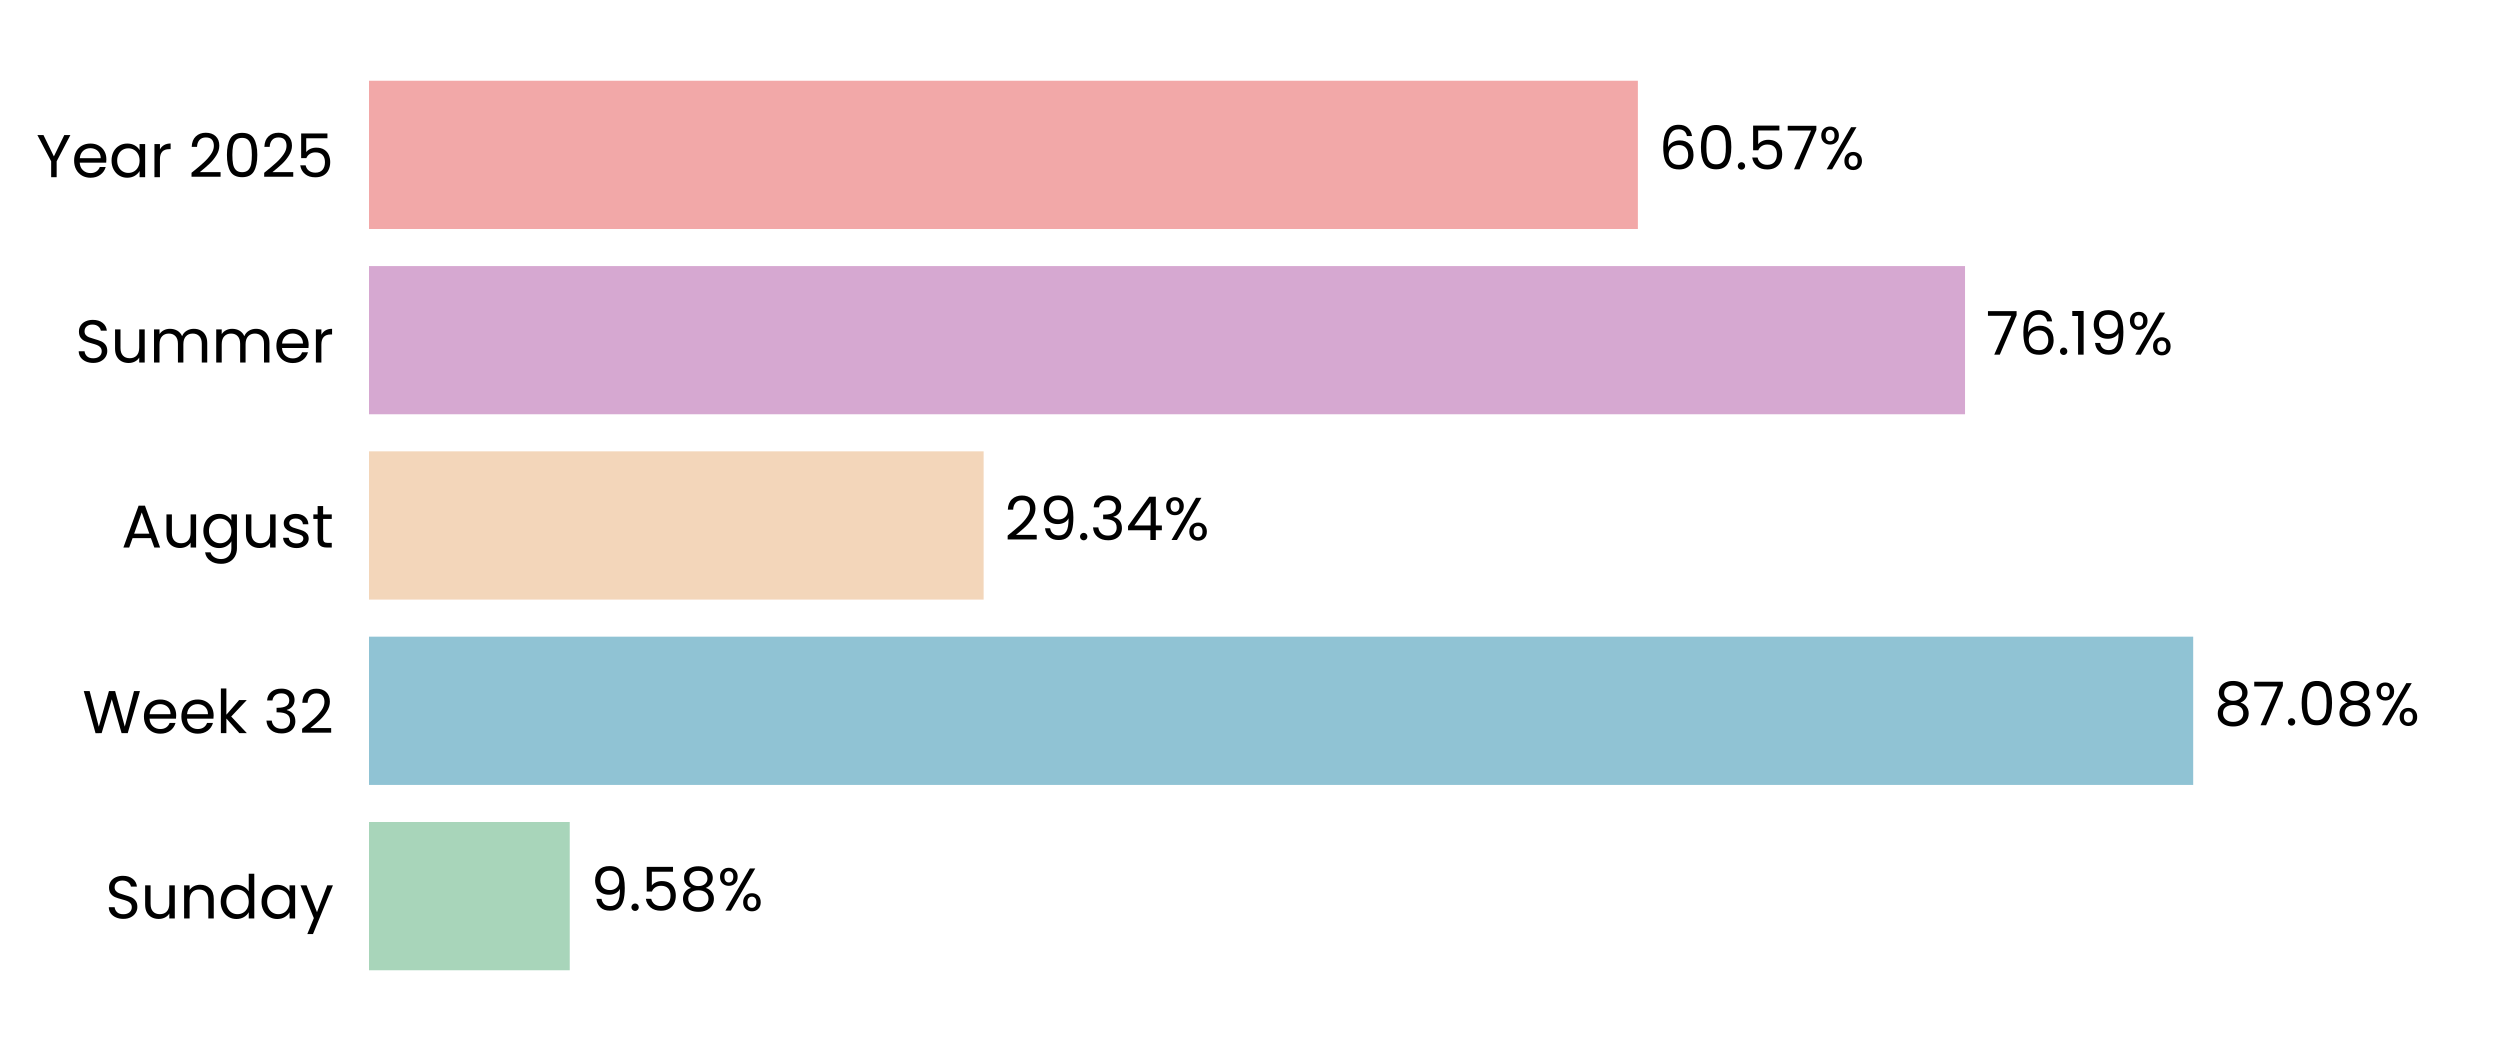
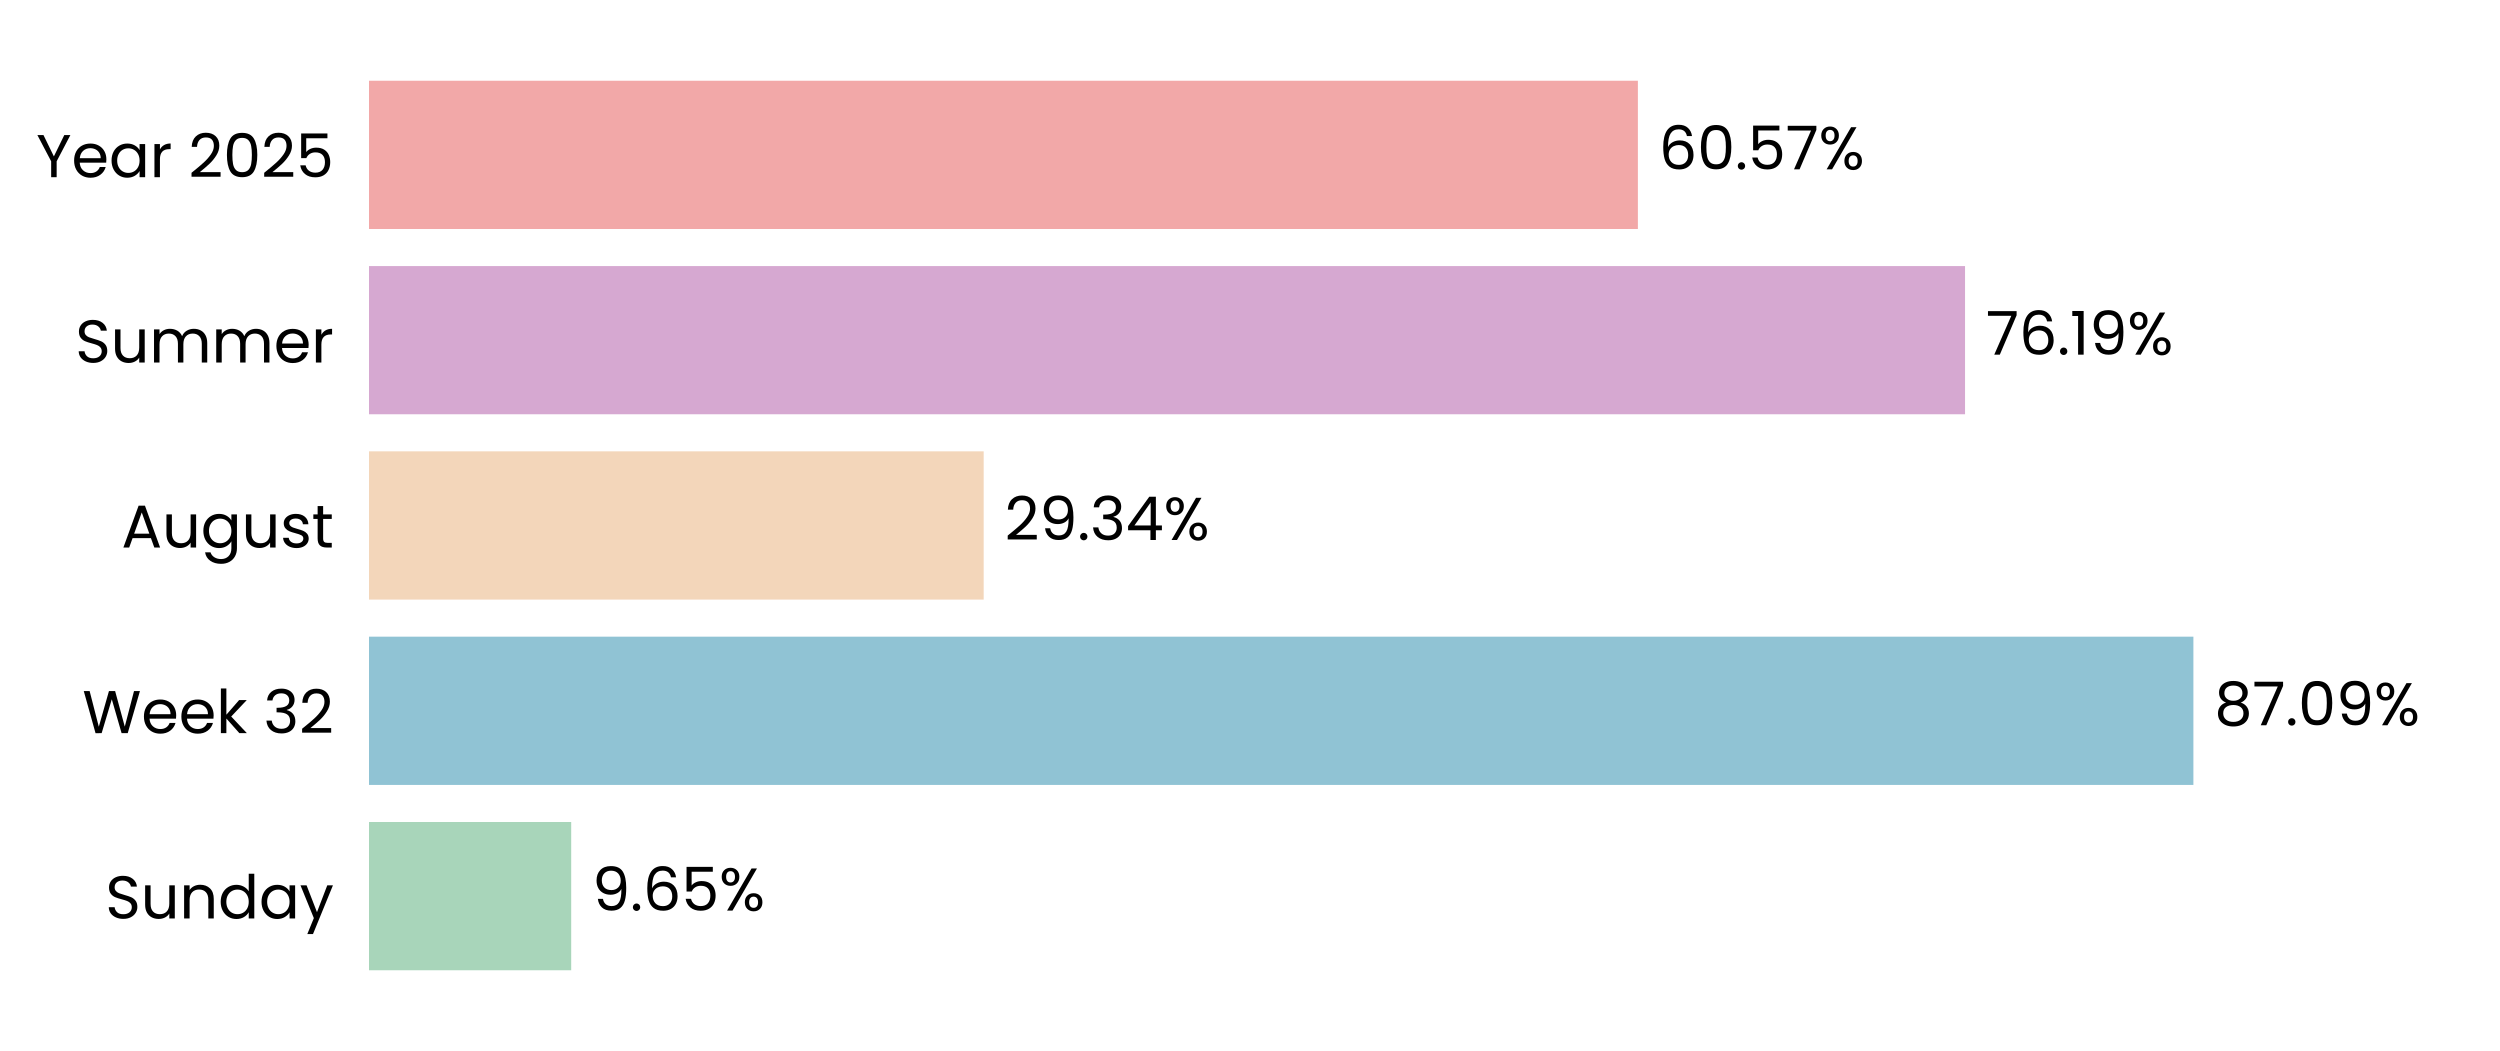
<svg xmlns="http://www.w3.org/2000/svg" xmlns:xlink="http://www.w3.org/1999/xlink" width="496.691pt" height="208.8pt" viewBox="0 0 496.691 208.8" version="1.1">
  <defs>
    <style type="text/css">*{stroke-linejoin: round; stroke-linecap: butt}</style>
  </defs>
  <g id="figure_1">
    <g id="patch_1">
      <path d="M 0 208.8  L 496.691 208.8  L 496.691 0  L 0 0  L 0 208.8  z " style="fill: none" />
    </g>
    <g id="axes_1">
      <g id="patch_2">
        <path d="M 73.311 201.6  L 489.491 201.6  L 489.491 7.2  L 73.311 7.2  L 73.311 201.6  z " style="fill: none" />
      </g>
      <g id="patch_3">
-         <path d="M 73.311 192.764  L 113.195 192.764  L 113.195 163.309  L 73.311 163.309  z " clip-path="url(#p84844056e9)" style="fill: #a8d5ba" />
+         <path d="M 73.311 192.764  L 113.484 192.764  L 113.484 163.309  L 73.311 163.309  z " clip-path="url(#p29b9d43712)" style="fill: #a8d5ba" />
      </g>
      <g id="patch_4">
-         <path d="M 73.311 155.945  L 435.735 155.945  L 435.735 126.491  L 73.311 126.491  z " clip-path="url(#p84844056e9)" style="fill: #90c3d4" />
+         <path d="M 73.311 155.945  L 435.776 155.945  L 435.776 126.491  L 73.311 126.491  z " clip-path="url(#p29b9d43712)" style="fill: #90c3d4" />
      </g>
      <g id="patch_5">
-         <path d="M 73.311 119.127  L 195.424 119.127  L 195.424 89.673  L 73.311 89.673  z " clip-path="url(#p84844056e9)" style="fill: #f3d6ba" />
+         <path d="M 73.311 119.127  L 195.434 119.127  L 195.434 89.673  L 73.311 89.673  z " clip-path="url(#p29b9d43712)" style="fill: #f3d6ba" />
      </g>
      <g id="patch_6">
-         <path d="M 73.311 82.309  L 390.403 82.309  L 390.403 52.855  L 73.311 52.855  z " clip-path="url(#p84844056e9)" style="fill: #d6a8d1" />
+         <path d="M 73.311 82.309  L 390.407 82.309  L 390.407 52.855  L 73.311 52.855  z " clip-path="url(#p29b9d43712)" style="fill: #d6a8d1" />
      </g>
      <g id="patch_7">
-         <path d="M 73.311 45.491  L 325.409 45.491  L 325.409 16.036  L 73.311 16.036  z " clip-path="url(#p84844056e9)" style="fill: #f2a8a8" />
+         <path d="M 73.311 45.491  L 325.41 45.491  L 325.41 16.036  L 73.311 16.036  z " clip-path="url(#p29b9d43712)" style="fill: #f2a8a8" />
      </g>
      <g id="matplotlib.axis_1">
        <g id="ytick_1">
          <g id="text_1">
            <g transform="translate(20.92875 182.4764) scale(0.12 -0.12)">
              <defs>
                <path id="Poppins-Regular-53" d="M 1907 -45  Q 1466 -45 1117 112  Q 768 269 569 547  Q 371 826 365 1190  L 986 1190  Q 1018 877 1245 662  Q 1472 448 1907 448  Q 2323 448 2563 656  Q 2803 864 2803 1190  Q 2803 1446 2662 1606  Q 2522 1766 2310 1849  Q 2099 1933 1741 2029  Q 1299 2144 1033 2259  Q 768 2374 579 2620  Q 390 2867 390 3283  Q 390 3648 576 3929  Q 762 4211 1098 4364  Q 1434 4518 1869 4518  Q 2496 4518 2896 4204  Q 3296 3891 3347 3373  L 2707 3373  Q 2675 3629 2438 3824  Q 2202 4019 1811 4019  Q 1446 4019 1216 3830  Q 986 3642 986 3302  Q 986 3059 1123 2905  Q 1261 2752 1462 2672  Q 1664 2592 2029 2490  Q 2470 2368 2739 2249  Q 3008 2131 3200 1884  Q 3392 1638 3392 1216  Q 3392 890 3219 602  Q 3046 314 2707 134  Q 2368 -45 1907 -45  z " transform="scale(0.015625)" />
                <path id="Poppins-Regular-75" d="M 3603 3507  L 3603 0  L 3021 0  L 3021 518  Q 2854 250 2556 99  Q 2259 -51 1901 -51  Q 1491 -51 1164 118  Q 838 288 649 627  Q 461 966 461 1453  L 461 3507  L 1037 3507  L 1037 1530  Q 1037 1011 1299 732  Q 1562 454 2016 454  Q 2483 454 2752 742  Q 3021 1030 3021 1581  L 3021 3507  L 3603 3507  z " transform="scale(0.015625)" />
                <path id="Poppins-Regular-6e" d="M 2202 3571  Q 2842 3571 3238 3184  Q 3635 2797 3635 2067  L 3635 0  L 3059 0  L 3059 1984  Q 3059 2509 2796 2787  Q 2534 3066 2080 3066  Q 1619 3066 1347 2778  Q 1075 2490 1075 1939  L 1075 0  L 493 0  L 493 3507  L 1075 3507  L 1075 3008  Q 1248 3277 1545 3424  Q 1843 3571 2202 3571  z " transform="scale(0.015625)" />
                <path id="Poppins-Regular-64" d="M 275 1766  Q 275 2304 492 2710  Q 710 3117 1091 3341  Q 1472 3565 1946 3565  Q 2355 3565 2707 3376  Q 3059 3187 3245 2880  L 3245 4736  L 3834 4736  L 3834 0  L 3245 0  L 3245 659  Q 3072 346 2733 144  Q 2394 -58 1939 -58  Q 1472 -58 1091 172  Q 710 403 492 819  Q 275 1235 275 1766  z M 3245 1760  Q 3245 2157 3085 2451  Q 2925 2746 2653 2902  Q 2381 3059 2054 3059  Q 1728 3059 1459 2905  Q 1190 2752 1030 2457  Q 870 2163 870 1766  Q 870 1363 1030 1065  Q 1190 768 1459 611  Q 1728 454 2054 454  Q 2381 454 2653 611  Q 2925 768 3085 1065  Q 3245 1363 3245 1760  z " transform="scale(0.015625)" />
                <path id="Poppins-Regular-61" d="M 275 1766  Q 275 2304 492 2710  Q 710 3117 1091 3341  Q 1472 3565 1939 3565  Q 2400 3565 2739 3366  Q 3078 3168 3245 2867  L 3245 3507  L 3834 3507  L 3834 0  L 3245 0  L 3245 653  Q 3072 346 2729 144  Q 2387 -58 1933 -58  Q 1466 -58 1088 172  Q 710 403 492 819  Q 275 1235 275 1766  z M 3245 1760  Q 3245 2157 3085 2451  Q 2925 2746 2653 2902  Q 2381 3059 2054 3059  Q 1728 3059 1459 2905  Q 1190 2752 1030 2457  Q 870 2163 870 1766  Q 870 1363 1030 1065  Q 1190 768 1459 611  Q 1728 454 2054 454  Q 2381 454 2653 611  Q 2925 768 3085 1065  Q 3245 1363 3245 1760  z " transform="scale(0.015625)" />
                <path id="Poppins-Regular-79" d="M 3514 3507  L 1402 -1651  L 800 -1651  L 1491 38  L 77 3507  L 723 3507  L 1824 666  L 2912 3507  L 3514 3507  z " transform="scale(0.015625)" />
              </defs>
              <use xlink:href="#Poppins-Regular-53" />
              <use xlink:href="#Poppins-Regular-75" transform="translate(58.7 0)" />
              <use xlink:href="#Poppins-Regular-6e" transform="translate(122.7 0)" />
              <use xlink:href="#Poppins-Regular-64" transform="translate(186.7 0)" />
              <use xlink:href="#Poppins-Regular-61" transform="translate(254.3 0)" />
              <use xlink:href="#Poppins-Regular-79" transform="translate(321.8999 0)" />
            </g>
          </g>
        </g>
        <g id="ytick_2">
          <g id="text_2">
            <g transform="translate(16.36688 145.6582) scale(0.12 -0.12)">
              <defs>
                <path id="Poppins-Regular-57" d="M 6099 4461  L 4806 0  L 4154 0  L 3117 3590  L 2042 0  L 1395 -6  L 147 4461  L 768 4461  L 1741 678  L 2816 4461  L 3469 4461  L 4493 691  L 5472 4461  L 6099 4461  z " transform="scale(0.015625)" />
                <path id="Poppins-Regular-65" d="M 3693 1888  Q 3693 1722 3674 1536  L 870 1536  Q 902 1018 1225 726  Q 1549 435 2010 435  Q 2387 435 2640 611  Q 2893 787 2995 1082  L 3622 1082  Q 3482 576 3059 259  Q 2637 -58 2010 -58  Q 1510 -58 1116 166  Q 723 390 499 803  Q 275 1216 275 1760  Q 275 2304 492 2713  Q 710 3123 1104 3344  Q 1498 3565 2010 3565  Q 2509 3565 2893 3347  Q 3277 3130 3485 2749  Q 3693 2368 3693 1888  z M 3091 2010  Q 3091 2342 2944 2582  Q 2797 2822 2544 2947  Q 2291 3072 1984 3072  Q 1542 3072 1232 2790  Q 922 2509 877 2010  L 3091 2010  z " transform="scale(0.015625)" />
                <path id="Poppins-Regular-6b" d="M 2451 0  L 1075 1549  L 1075 0  L 493 0  L 493 4736  L 1075 4736  L 1075 1952  L 2426 3507  L 3238 3507  L 1587 1760  L 3245 0  L 2451 0  z " transform="scale(0.015625)" />
                <path id="Poppins-Regular-20" transform="scale(0.015625)" />
                <path id="Poppins-Regular-33" d="M 384 3462  Q 429 4051 838 4384  Q 1248 4717 1901 4717  Q 2336 4717 2653 4560  Q 2970 4403 3133 4134  Q 3296 3866 3296 3526  Q 3296 3130 3069 2842  Q 2842 2554 2477 2470  L 2477 2438  Q 2893 2336 3136 2035  Q 3379 1734 3379 1248  Q 3379 883 3212 592  Q 3046 301 2713 134  Q 2381 -32 1914 -32  Q 1235 -32 800 323  Q 365 678 314 1331  L 877 1331  Q 922 947 1190 704  Q 1459 461 1907 461  Q 2355 461 2588 694  Q 2822 928 2822 1299  Q 2822 1779 2502 1990  Q 2182 2202 1536 2202  L 1389 2202  L 1389 2688  L 1542 2688  Q 2131 2694 2432 2883  Q 2733 3072 2733 3469  Q 2733 3808 2512 4013  Q 2291 4218 1882 4218  Q 1485 4218 1241 4013  Q 998 3808 954 3462  L 384 3462  z " transform="scale(0.015625)" />
                <path id="Poppins-Regular-32" d="M 326 467  Q 1139 1120 1600 1539  Q 2061 1958 2377 2416  Q 2694 2874 2694 3315  Q 2694 3731 2492 3971  Q 2291 4211 1843 4211  Q 1408 4211 1168 3939  Q 928 3667 909 3213  L 346 3213  Q 371 3930 780 4320  Q 1190 4710 1837 4710  Q 2496 4710 2883 4345  Q 3270 3981 3270 3341  Q 3270 2810 2953 2307  Q 2637 1805 2233 1424  Q 1830 1043 1203 538  L 3405 538  L 3405 51  L 326 51  L 326 467  z " transform="scale(0.015625)" />
              </defs>
              <use xlink:href="#Poppins-Regular-57" />
              <use xlink:href="#Poppins-Regular-65" transform="translate(97.59999 0)" />
              <use xlink:href="#Poppins-Regular-65" transform="translate(159.6 0)" />
              <use xlink:href="#Poppins-Regular-6b" transform="translate(221.6 0)" />
              <use xlink:href="#Poppins-Regular-20" transform="translate(273.0999 0)" />
              <use xlink:href="#Poppins-Regular-33" transform="translate(299.7999 0)" />
              <use xlink:href="#Poppins-Regular-32" transform="translate(358.6999 0)" />
            </g>
          </g>
        </g>
        <g id="ytick_3">
          <g id="text_3">
            <g transform="translate(24.11812 108.78) scale(0.12 -0.12)">
              <defs>
                <path id="Poppins-Regular-41" d="M 3130 992  L 1184 992  L 826 0  L 211 0  L 1824 4435  L 2496 4435  L 4102 0  L 3488 0  L 3130 992  z M 2963 1466  L 2157 3718  L 1350 1466  L 2963 1466  z " transform="scale(0.015625)" />
                <path id="Poppins-Regular-67" d="M 1939 3565  Q 2394 3565 2736 3366  Q 3078 3168 3245 2867  L 3245 3507  L 3834 3507  L 3834 -77  Q 3834 -557 3629 -931  Q 3424 -1306 3043 -1517  Q 2662 -1728 2157 -1728  Q 1466 -1728 1005 -1401  Q 544 -1075 461 -512  L 1037 -512  Q 1133 -832 1433 -1027  Q 1734 -1222 2157 -1222  Q 2637 -1222 2941 -921  Q 3245 -621 3245 -77  L 3245 659  Q 3072 352 2733 147  Q 2394 -58 1939 -58  Q 1472 -58 1091 172  Q 710 403 492 819  Q 275 1235 275 1766  Q 275 2304 492 2710  Q 710 3117 1091 3341  Q 1472 3565 1939 3565  z M 3245 1760  Q 3245 2157 3085 2451  Q 2925 2746 2653 2902  Q 2381 3059 2054 3059  Q 1728 3059 1459 2905  Q 1190 2752 1030 2457  Q 870 2163 870 1766  Q 870 1363 1030 1065  Q 1190 768 1459 611  Q 1728 454 2054 454  Q 2381 454 2653 611  Q 2925 768 3085 1065  Q 3245 1363 3245 1760  z " transform="scale(0.015625)" />
                <path id="Poppins-Regular-73" d="M 1734 -58  Q 1331 -58 1011 80  Q 691 218 505 464  Q 320 710 301 1030  L 902 1030  Q 928 768 1149 601  Q 1370 435 1728 435  Q 2061 435 2253 582  Q 2445 730 2445 954  Q 2445 1184 2240 1296  Q 2035 1408 1606 1517  Q 1216 1619 969 1724  Q 723 1830 547 2038  Q 371 2246 371 2586  Q 371 2854 531 3078  Q 691 3302 985 3433  Q 1280 3565 1658 3565  Q 2240 3565 2598 3270  Q 2957 2976 2982 2464  L 2400 2464  Q 2381 2739 2179 2905  Q 1978 3072 1638 3072  Q 1325 3072 1139 2937  Q 954 2803 954 2586  Q 954 2413 1066 2301  Q 1178 2189 1347 2121  Q 1517 2054 1818 1971  Q 2195 1869 2432 1769  Q 2669 1670 2838 1472  Q 3008 1274 3014 954  Q 3014 666 2854 435  Q 2694 205 2403 73  Q 2112 -58 1734 -58  z " transform="scale(0.015625)" />
                <path id="Poppins-Regular-74" d="M 1203 3027  L 1203 960  Q 1203 704 1312 598  Q 1421 493 1690 493  L 2118 493  L 2118 0  L 1594 0  Q 1107 0 864 224  Q 621 448 621 960  L 621 3027  L 166 3027  L 166 3507  L 621 3507  L 621 4390  L 1203 4390  L 1203 3507  L 2118 3507  L 2118 3027  L 1203 3027  z " transform="scale(0.015625)" />
              </defs>
              <use xlink:href="#Poppins-Regular-41" />
              <use xlink:href="#Poppins-Regular-75" transform="translate(67.39999 0)" />
              <use xlink:href="#Poppins-Regular-67" transform="translate(131.4 0)" />
              <use xlink:href="#Poppins-Regular-75" transform="translate(199 0)" />
              <use xlink:href="#Poppins-Regular-73" transform="translate(263 0)" />
              <use xlink:href="#Poppins-Regular-74" transform="translate(315.2 0)" />
            </g>
          </g>
        </g>
        <g id="ytick_4">
          <g id="text_4">
            <g transform="translate(14.95125 72.02182) scale(0.12 -0.12)">
              <defs>
                <path id="Poppins-Regular-6d" d="M 4710 3571  Q 5120 3571 5440 3401  Q 5760 3232 5945 2893  Q 6131 2554 6131 2067  L 6131 0  L 5555 0  L 5555 1984  Q 5555 2509 5296 2787  Q 5037 3066 4595 3066  Q 4141 3066 3872 2774  Q 3603 2483 3603 1933  L 3603 0  L 3027 0  L 3027 1984  Q 3027 2509 2768 2787  Q 2509 3066 2067 3066  Q 1613 3066 1344 2774  Q 1075 2483 1075 1933  L 1075 0  L 493 0  L 493 3507  L 1075 3507  L 1075 3002  Q 1248 3277 1539 3424  Q 1830 3571 2182 3571  Q 2624 3571 2963 3372  Q 3302 3174 3469 2790  Q 3616 3162 3955 3366  Q 4294 3571 4710 3571  z " transform="scale(0.015625)" />
                <path id="Poppins-Regular-72" d="M 1075 2938  Q 1229 3238 1513 3404  Q 1798 3571 2208 3571  L 2208 2970  L 2054 2970  Q 1075 2970 1075 1907  L 1075 0  L 493 0  L 493 3507  L 1075 3507  L 1075 2938  z " transform="scale(0.015625)" />
              </defs>
              <use xlink:href="#Poppins-Regular-53" />
              <use xlink:href="#Poppins-Regular-75" transform="translate(58.7 0)" />
              <use xlink:href="#Poppins-Regular-6d" transform="translate(122.7 0)" />
              <use xlink:href="#Poppins-Regular-6d" transform="translate(225.7 0)" />
              <use xlink:href="#Poppins-Regular-65" transform="translate(328.7 0)" />
              <use xlink:href="#Poppins-Regular-72" transform="translate(390.6999 0)" />
            </g>
          </g>
        </g>
        <g id="ytick_5">
          <g id="text_5">
            <g transform="translate(7.2 35.20364) scale(0.12 -0.12)">
              <defs>
                <path id="Poppins-Regular-59" d="M 3616 4461  L 2163 1683  L 2163 0  L 1581 0  L 1581 1683  L 122 4461  L 768 4461  L 1869 2202  L 2970 4461  L 3616 4461  z " transform="scale(0.015625)" />
                <path id="Poppins-Regular-30" d="M 397 2362  Q 397 3462 755 4080  Q 1114 4698 2010 4698  Q 2899 4698 3257 4080  Q 3616 3462 3616 2362  Q 3616 1242 3257 621  Q 2899 0 2010 0  Q 1114 0 755 621  Q 397 1242 397 2362  z M 3040 2362  Q 3040 2918 2966 3305  Q 2893 3693 2665 3929  Q 2438 4166 2010 4166  Q 1574 4166 1347 3929  Q 1120 3693 1046 3305  Q 973 2918 973 2362  Q 973 1786 1046 1395  Q 1120 1005 1347 768  Q 1574 531 2010 531  Q 2438 531 2665 768  Q 2893 1005 2966 1395  Q 3040 1786 3040 2362  z " transform="scale(0.015625)" />
                <path id="Poppins-Regular-35" d="M 3347 4122  L 1101 4122  L 1101 2662  Q 1248 2867 1536 2998  Q 1824 3130 2157 3130  Q 2688 3130 3021 2909  Q 3354 2688 3498 2339  Q 3642 1990 3642 1600  Q 3642 1139 3469 774  Q 3296 410 2941 198  Q 2586 -13 2061 -13  Q 1389 -13 973 332  Q 557 678 467 1254  L 1037 1254  Q 1120 890 1389 685  Q 1658 480 2067 480  Q 2573 480 2829 784  Q 3085 1088 3085 1587  Q 3085 2086 2829 2358  Q 2573 2630 2074 2630  Q 1734 2630 1481 2467  Q 1229 2304 1114 2022  L 563 2022  L 563 4634  L 3347 4634  L 3347 4122  z " transform="scale(0.015625)" />
              </defs>
              <use xlink:href="#Poppins-Regular-59" />
              <use xlink:href="#Poppins-Regular-65" transform="translate(58.39999 0)" />
              <use xlink:href="#Poppins-Regular-61" transform="translate(120.4 0)" />
              <use xlink:href="#Poppins-Regular-72" transform="translate(188 0)" />
              <use xlink:href="#Poppins-Regular-20" transform="translate(225.3 0)" />
              <use xlink:href="#Poppins-Regular-32" transform="translate(252 0)" />
              <use xlink:href="#Poppins-Regular-30" transform="translate(309.4999 0)" />
              <use xlink:href="#Poppins-Regular-32" transform="translate(372.2999 0)" />
              <use xlink:href="#Poppins-Regular-35" transform="translate(429.7999 0)" />
            </g>
          </g>
        </g>
      </g>
      <g id="text_6">
-         <g transform="translate(117.357 180.9164) scale(0.12 -0.12)">
+         <g transform="translate(117.646 180.9164) scale(0.12 -0.12)">
          <defs>
            <path id="Poppins-Regular-39" d="M 1146 1242  Q 1210 877 1443 678  Q 1677 480 2074 480  Q 2605 480 2857 896  Q 3110 1312 3098 2298  Q 2963 2010 2649 1846  Q 2336 1683 1952 1683  Q 1523 1683 1187 1859  Q 851 2035 659 2374  Q 467 2714 467 3194  Q 467 3878 864 4297  Q 1261 4717 1990 4717  Q 2886 4717 3248 4134  Q 3610 3552 3610 2400  Q 3610 1594 3466 1069  Q 3322 544 2979 269  Q 2637 -6 2042 -6  Q 1389 -6 1024 346  Q 659 698 608 1242  L 1146 1242  z M 2048 2176  Q 2477 2176 2752 2441  Q 3027 2707 3027 3162  Q 3027 3642 2758 3936  Q 2490 4230 2003 4230  Q 1555 4230 1289 3948  Q 1024 3667 1024 3206  Q 1024 2739 1286 2457  Q 1549 2176 2048 2176  z " transform="scale(0.015625)" />
            <path id="Poppins-Regular-2e" d="M 678 -38  Q 512 -38 397 77  Q 282 192 282 358  Q 282 525 397 640  Q 512 755 678 755  Q 838 755 950 640  Q 1062 525 1062 358  Q 1062 192 950 77  Q 838 -38 678 -38  z " transform="scale(0.015625)" />
-             <path id="Poppins-Regular-38" d="M 1242 2406  Q 883 2547 691 2816  Q 499 3085 499 3469  Q 499 3814 672 4092  Q 845 4371 1187 4534  Q 1530 4698 2016 4698  Q 2502 4698 2844 4534  Q 3187 4371 3363 4092  Q 3539 3814 3539 3469  Q 3539 3098 3340 2819  Q 3142 2541 2797 2406  Q 3194 2285 3427 1981  Q 3661 1677 3661 1248  Q 3661 832 3456 521  Q 3251 211 2876 41  Q 2502 -128 2016 -128  Q 1530 -128 1162 41  Q 794 211 589 521  Q 384 832 384 1248  Q 384 1677 614 1984  Q 845 2291 1242 2406  z M 2976 3398  Q 2976 3789 2720 4000  Q 2464 4211 2016 4211  Q 1574 4211 1318 4000  Q 1062 3789 1062 3392  Q 1062 3034 1328 2816  Q 1594 2598 2016 2598  Q 2445 2598 2710 2819  Q 2976 3040 2976 3398  z M 2016 2150  Q 1542 2150 1241 1929  Q 941 1709 941 1267  Q 941 858 1232 608  Q 1523 358 2016 358  Q 2509 358 2797 608  Q 3085 858 3085 1267  Q 3085 1696 2790 1923  Q 2496 2150 2016 2150  z " transform="scale(0.015625)" />
+             <path id="Poppins-Regular-36" d="M 2976 3526  Q 2835 4237 2099 4237  Q 1530 4237 1248 3798  Q 966 3360 973 2355  Q 1120 2688 1462 2877  Q 1805 3066 2227 3066  Q 2886 3066 3280 2656  Q 3674 2246 3674 1523  Q 3674 1088 3504 742  Q 3334 397 2992 192  Q 2650 -13 2163 -13  Q 1504 -13 1133 281  Q 762 576 614 1094  Q 467 1613 467 2374  Q 467 4723 2106 4723  Q 2733 4723 3091 4384  Q 3450 4045 3514 3526  L 2976 3526  z M 2106 2573  Q 1830 2573 1587 2461  Q 1344 2349 1193 2121  Q 1043 1894 1043 1568  Q 1043 1082 1324 778  Q 1606 474 2131 474  Q 2579 474 2844 752  Q 3110 1030 3110 1504  Q 3110 2003 2854 2288  Q 2598 2573 2106 2573  z " transform="scale(0.015625)" />
            <path id="Poppins-Regular-25" d="M 269 3584  Q 269 4019 531 4278  Q 794 4538 1203 4538  Q 1613 4538 1875 4278  Q 2138 4019 2138 3584  Q 2138 3142 1875 2883  Q 1613 2624 1203 2624  Q 794 2624 531 2883  Q 269 3142 269 3584  z M 4006 4467  L 1414 0  L 838 0  L 3430 4467  L 4006 4467  z M 1203 4179  Q 986 4179 861 4028  Q 736 3878 736 3584  Q 736 3290 861 3136  Q 986 2982 1203 2982  Q 1421 2982 1549 3139  Q 1677 3296 1677 3584  Q 1677 3878 1549 4028  Q 1421 4179 1203 4179  z M 2720 883  Q 2720 1325 2982 1584  Q 3245 1843 3654 1843  Q 4064 1843 4323 1584  Q 4582 1325 4582 883  Q 4582 448 4323 185  Q 4064 -77 3654 -77  Q 3245 -77 2982 182  Q 2720 442 2720 883  z M 3648 1478  Q 3430 1478 3302 1328  Q 3174 1178 3174 883  Q 3174 595 3302 444  Q 3430 294 3648 294  Q 3866 294 3994 444  Q 4122 595 4122 883  Q 4122 1178 3994 1328  Q 3866 1478 3648 1478  z " transform="scale(0.015625)" />
          </defs>
          <use xlink:href="#Poppins-Regular-39" />
          <use xlink:href="#Poppins-Regular-2e" transform="translate(62.99999 0)" />
-           <use xlink:href="#Poppins-Regular-35" transform="translate(83.99997 0)" />
-           <use xlink:href="#Poppins-Regular-38" transform="translate(146.8 0)" />
-           <use xlink:href="#Poppins-Regular-25" transform="translate(209.8999 0)" />
+           <use xlink:href="#Poppins-Regular-36" transform="translate(83.99997 0)" />
+           <use xlink:href="#Poppins-Regular-35" transform="translate(147.5 0)" />
+           <use xlink:href="#Poppins-Regular-25" transform="translate(210.2999 0)" />
        </g>
      </g>
      <g id="text_7">
-         <g transform="translate(439.8965 144.0982) scale(0.12 -0.12)">
+         <g transform="translate(439.9378 144.0982) scale(0.12 -0.12)">
          <defs>
+             <path id="Poppins-Regular-38" d="M 1242 2406  Q 883 2547 691 2816  Q 499 3085 499 3469  Q 499 3814 672 4092  Q 845 4371 1187 4534  Q 1530 4698 2016 4698  Q 2502 4698 2844 4534  Q 3187 4371 3363 4092  Q 3539 3814 3539 3469  Q 3539 3098 3340 2819  Q 3142 2541 2797 2406  Q 3194 2285 3427 1981  Q 3661 1677 3661 1248  Q 3661 832 3456 521  Q 3251 211 2876 41  Q 2502 -128 2016 -128  Q 1530 -128 1162 41  Q 794 211 589 521  Q 384 832 384 1248  Q 384 1677 614 1984  Q 845 2291 1242 2406  z M 2976 3398  Q 2976 3789 2720 4000  Q 2464 4211 2016 4211  Q 1574 4211 1318 4000  Q 1062 3789 1062 3392  Q 1062 3034 1328 2816  Q 1594 2598 2016 2598  Q 2445 2598 2710 2819  Q 2976 3040 2976 3398  z M 2016 2150  Q 1542 2150 1241 1929  Q 941 1709 941 1267  Q 941 858 1232 608  Q 1523 358 2016 358  Q 2509 358 2797 608  Q 3085 858 3085 1267  Q 3085 1696 2790 1923  Q 2496 2150 2016 2150  z " transform="scale(0.015625)" />
            <path id="Poppins-Regular-37" d="M 3245 4173  L 1466 0  L 877 0  L 2682 4115  L 211 4115  L 211 4614  L 3245 4614  L 3245 4173  z " transform="scale(0.015625)" />
          </defs>
          <use xlink:href="#Poppins-Regular-38" />
          <use xlink:href="#Poppins-Regular-37" transform="translate(63.09999 0)" />
          <use xlink:href="#Poppins-Regular-2e" transform="translate(117.7 0)" />
          <use xlink:href="#Poppins-Regular-30" transform="translate(138.7 0)" />
-           <use xlink:href="#Poppins-Regular-38" transform="translate(201.5 0)" />
-           <use xlink:href="#Poppins-Regular-25" transform="translate(264.5999 0)" />
+           <use xlink:href="#Poppins-Regular-39" transform="translate(201.5 0)" />
+           <use xlink:href="#Poppins-Regular-25" transform="translate(264.4999 0)" />
        </g>
      </g>
      <g id="text_8">
-         <g transform="translate(199.5861 107.28) scale(0.12 -0.12)">
+         <g transform="translate(199.5954 107.28) scale(0.12 -0.12)">
          <defs>
            <path id="Poppins-Regular-34" d="M 256 1030  L 256 1472  L 2502 4582  L 3200 4582  L 3200 1536  L 3840 1536  L 3840 1030  L 3200 1030  L 3200 0  L 2624 0  L 2624 1030  L 256 1030  z M 2650 3974  L 928 1536  L 2650 1536  L 2650 3974  z " transform="scale(0.015625)" />
          </defs>
          <use xlink:href="#Poppins-Regular-32" />
          <use xlink:href="#Poppins-Regular-39" transform="translate(57.49999 0)" />
          <use xlink:href="#Poppins-Regular-2e" transform="translate(120.5 0)" />
          <use xlink:href="#Poppins-Regular-33" transform="translate(141.5 0)" />
          <use xlink:href="#Poppins-Regular-34" transform="translate(200.3999 0)" />
          <use xlink:href="#Poppins-Regular-25" transform="translate(263.2999 0)" />
        </g>
      </g>
      <g id="text_9">
-         <g transform="translate(394.5653 70.46182) scale(0.12 -0.12)">
+         <g transform="translate(394.5684 70.46182) scale(0.12 -0.12)">
          <defs>
-             <path id="Poppins-Regular-36" d="M 2976 3526  Q 2835 4237 2099 4237  Q 1530 4237 1248 3798  Q 966 3360 973 2355  Q 1120 2688 1462 2877  Q 1805 3066 2227 3066  Q 2886 3066 3280 2656  Q 3674 2246 3674 1523  Q 3674 1088 3504 742  Q 3334 397 2992 192  Q 2650 -13 2163 -13  Q 1504 -13 1133 281  Q 762 576 614 1094  Q 467 1613 467 2374  Q 467 4723 2106 4723  Q 2733 4723 3091 4384  Q 3450 4045 3514 3526  L 2976 3526  z M 2106 2573  Q 1830 2573 1587 2461  Q 1344 2349 1193 2121  Q 1043 1894 1043 1568  Q 1043 1082 1324 778  Q 1606 474 2131 474  Q 2579 474 2844 752  Q 3110 1030 3110 1504  Q 3110 2003 2854 2288  Q 2598 2573 2106 2573  z " transform="scale(0.015625)" />
            <path id="Poppins-Regular-31" d="M 243 4096  L 243 4627  L 1446 4627  L 1446 0  L 858 0  L 858 4096  L 243 4096  z " transform="scale(0.015625)" />
          </defs>
          <use xlink:href="#Poppins-Regular-37" />
          <use xlink:href="#Poppins-Regular-36" transform="translate(54.59999 0)" />
          <use xlink:href="#Poppins-Regular-2e" transform="translate(118.1 0)" />
          <use xlink:href="#Poppins-Regular-31" transform="translate(139.1 0)" />
          <use xlink:href="#Poppins-Regular-39" transform="translate(171.0999 0)" />
          <use xlink:href="#Poppins-Regular-25" transform="translate(234.0999 0)" />
        </g>
      </g>
      <g id="text_10">
-         <g transform="translate(329.5708 33.64364) scale(0.12 -0.12)">
+         <g transform="translate(329.5716 33.64364) scale(0.12 -0.12)">
          <use xlink:href="#Poppins-Regular-36" />
          <use xlink:href="#Poppins-Regular-30" transform="translate(63.49999 0)" />
          <use xlink:href="#Poppins-Regular-2e" transform="translate(126.3 0)" />
          <use xlink:href="#Poppins-Regular-35" transform="translate(147.3 0)" />
          <use xlink:href="#Poppins-Regular-37" transform="translate(210.0999 0)" />
          <use xlink:href="#Poppins-Regular-25" transform="translate(264.6999 0)" />
        </g>
      </g>
    </g>
  </g>
  <defs>
-     <clipPath id="p84844056e9">
+     <clipPath id="p29b9d43712">
      <rect x="73.311" y="7.2" width="416.18" height="194.4" />
    </clipPath>
  </defs>
</svg>
